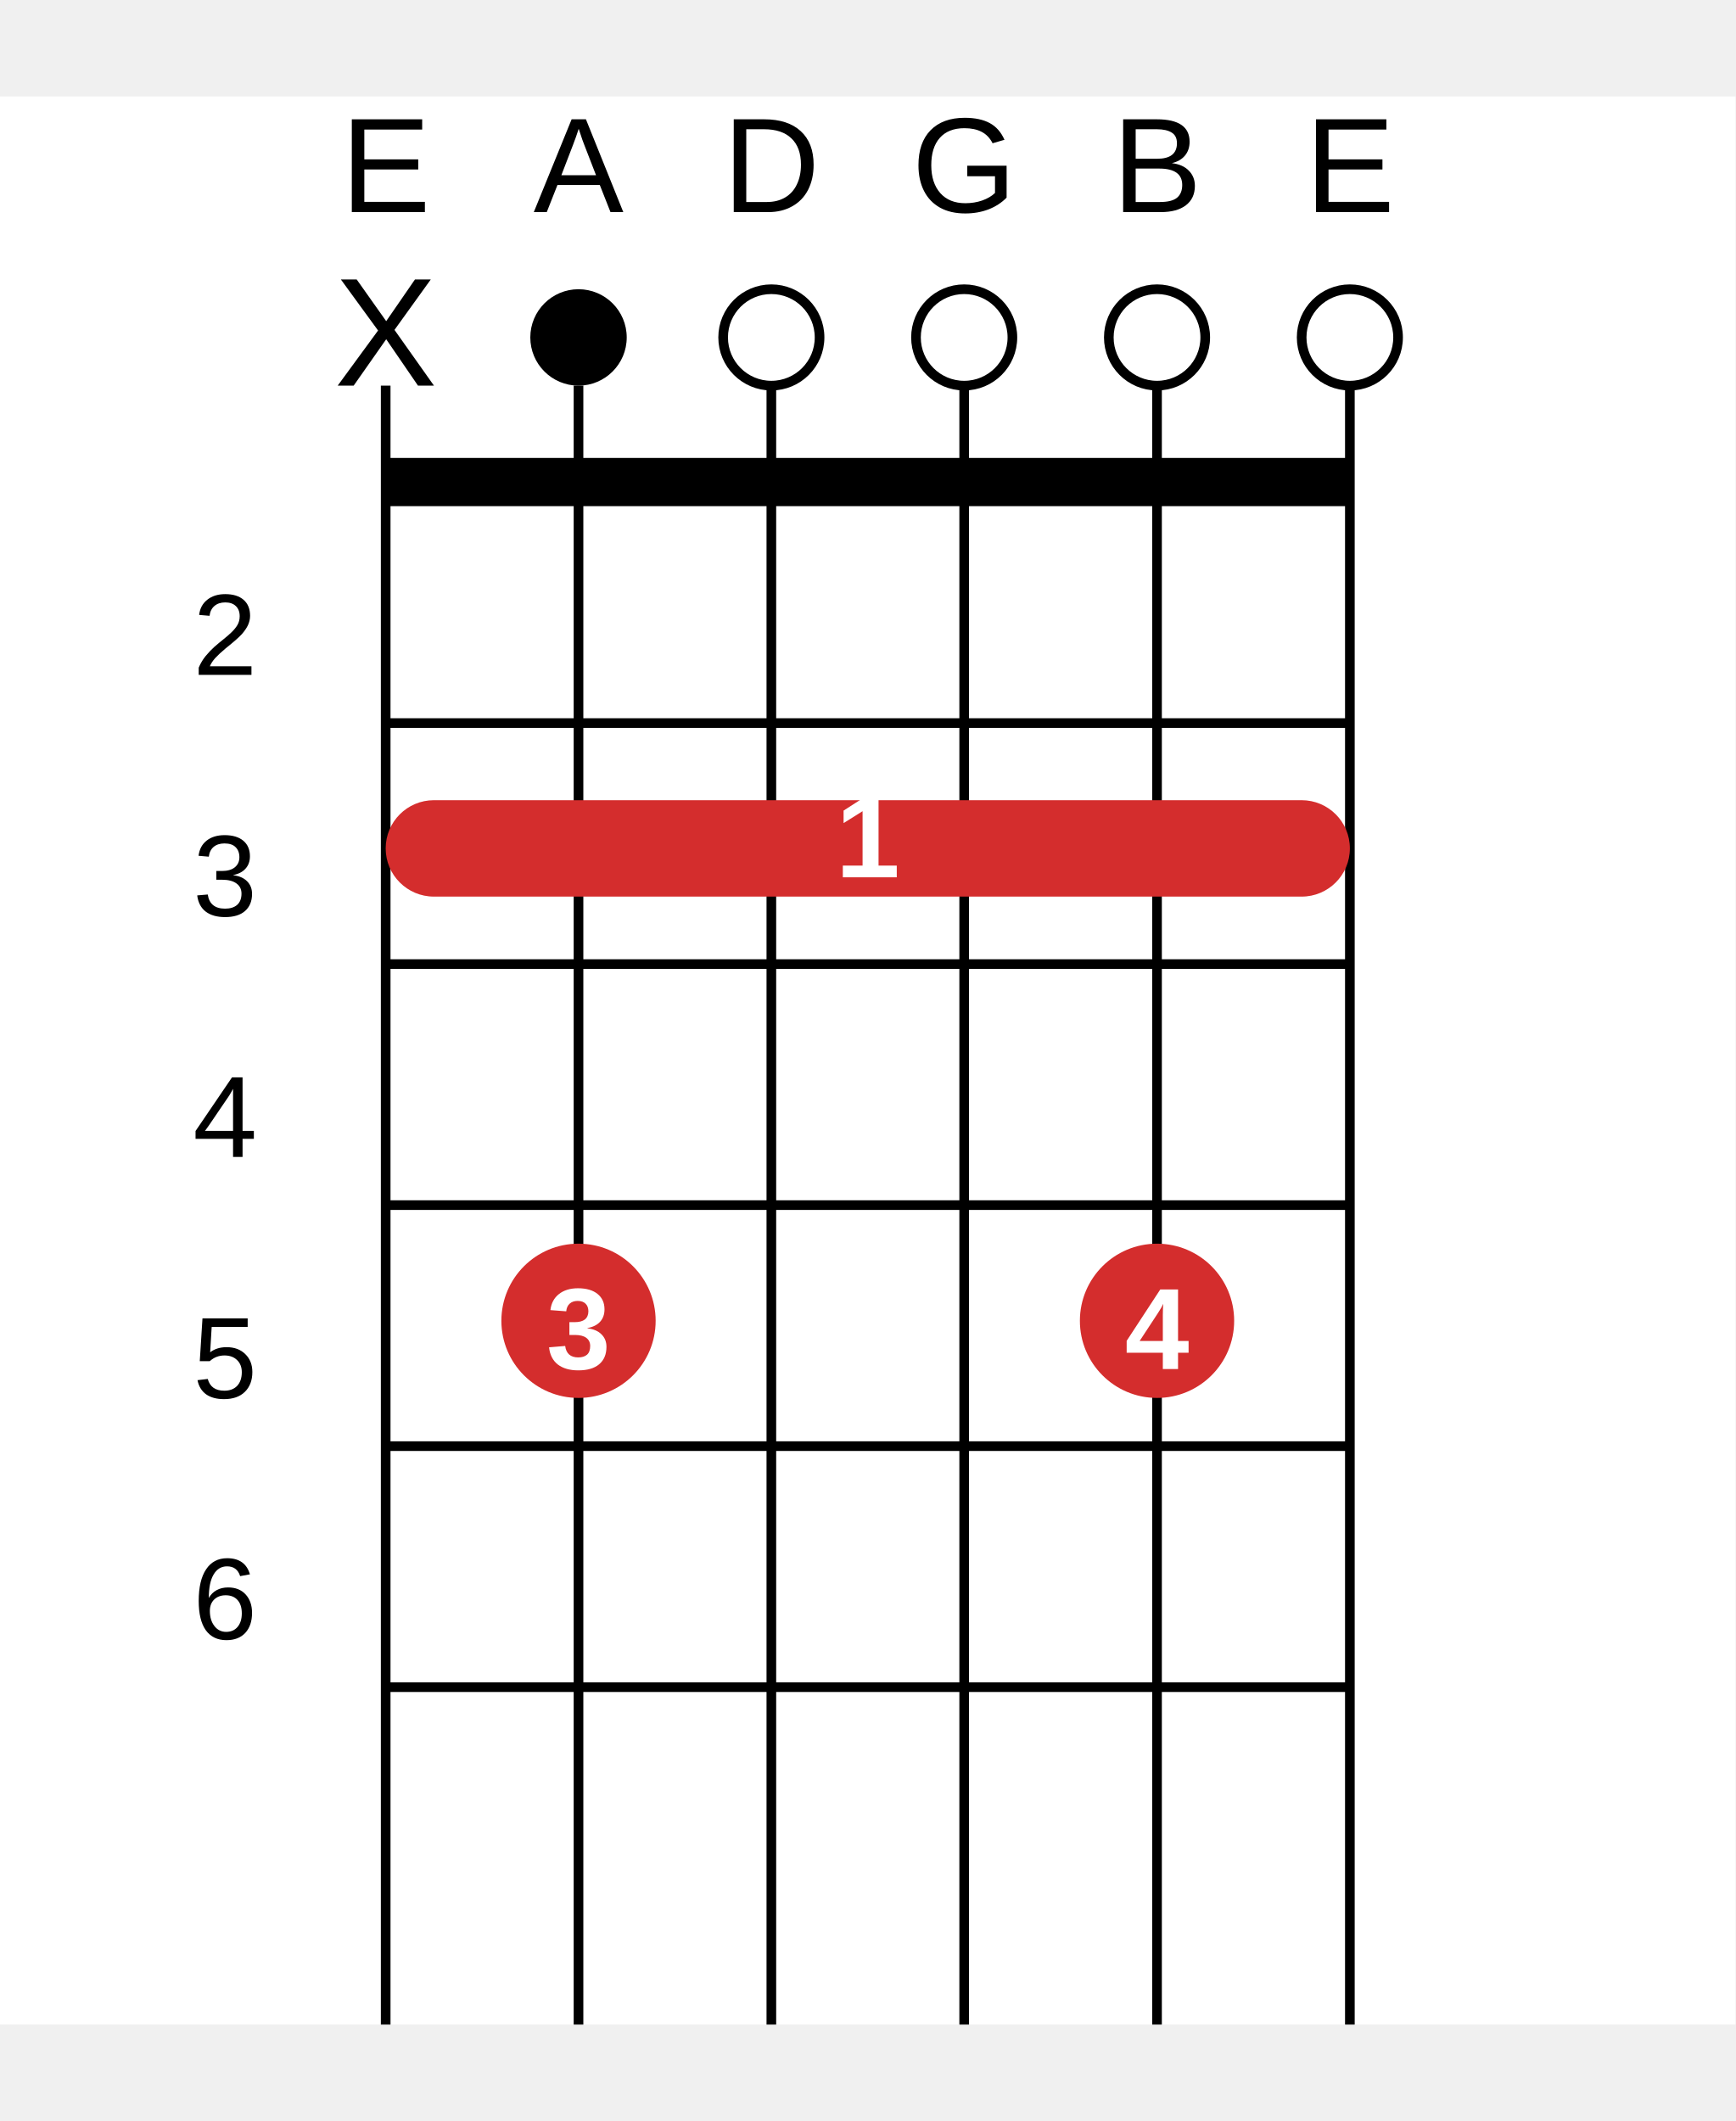
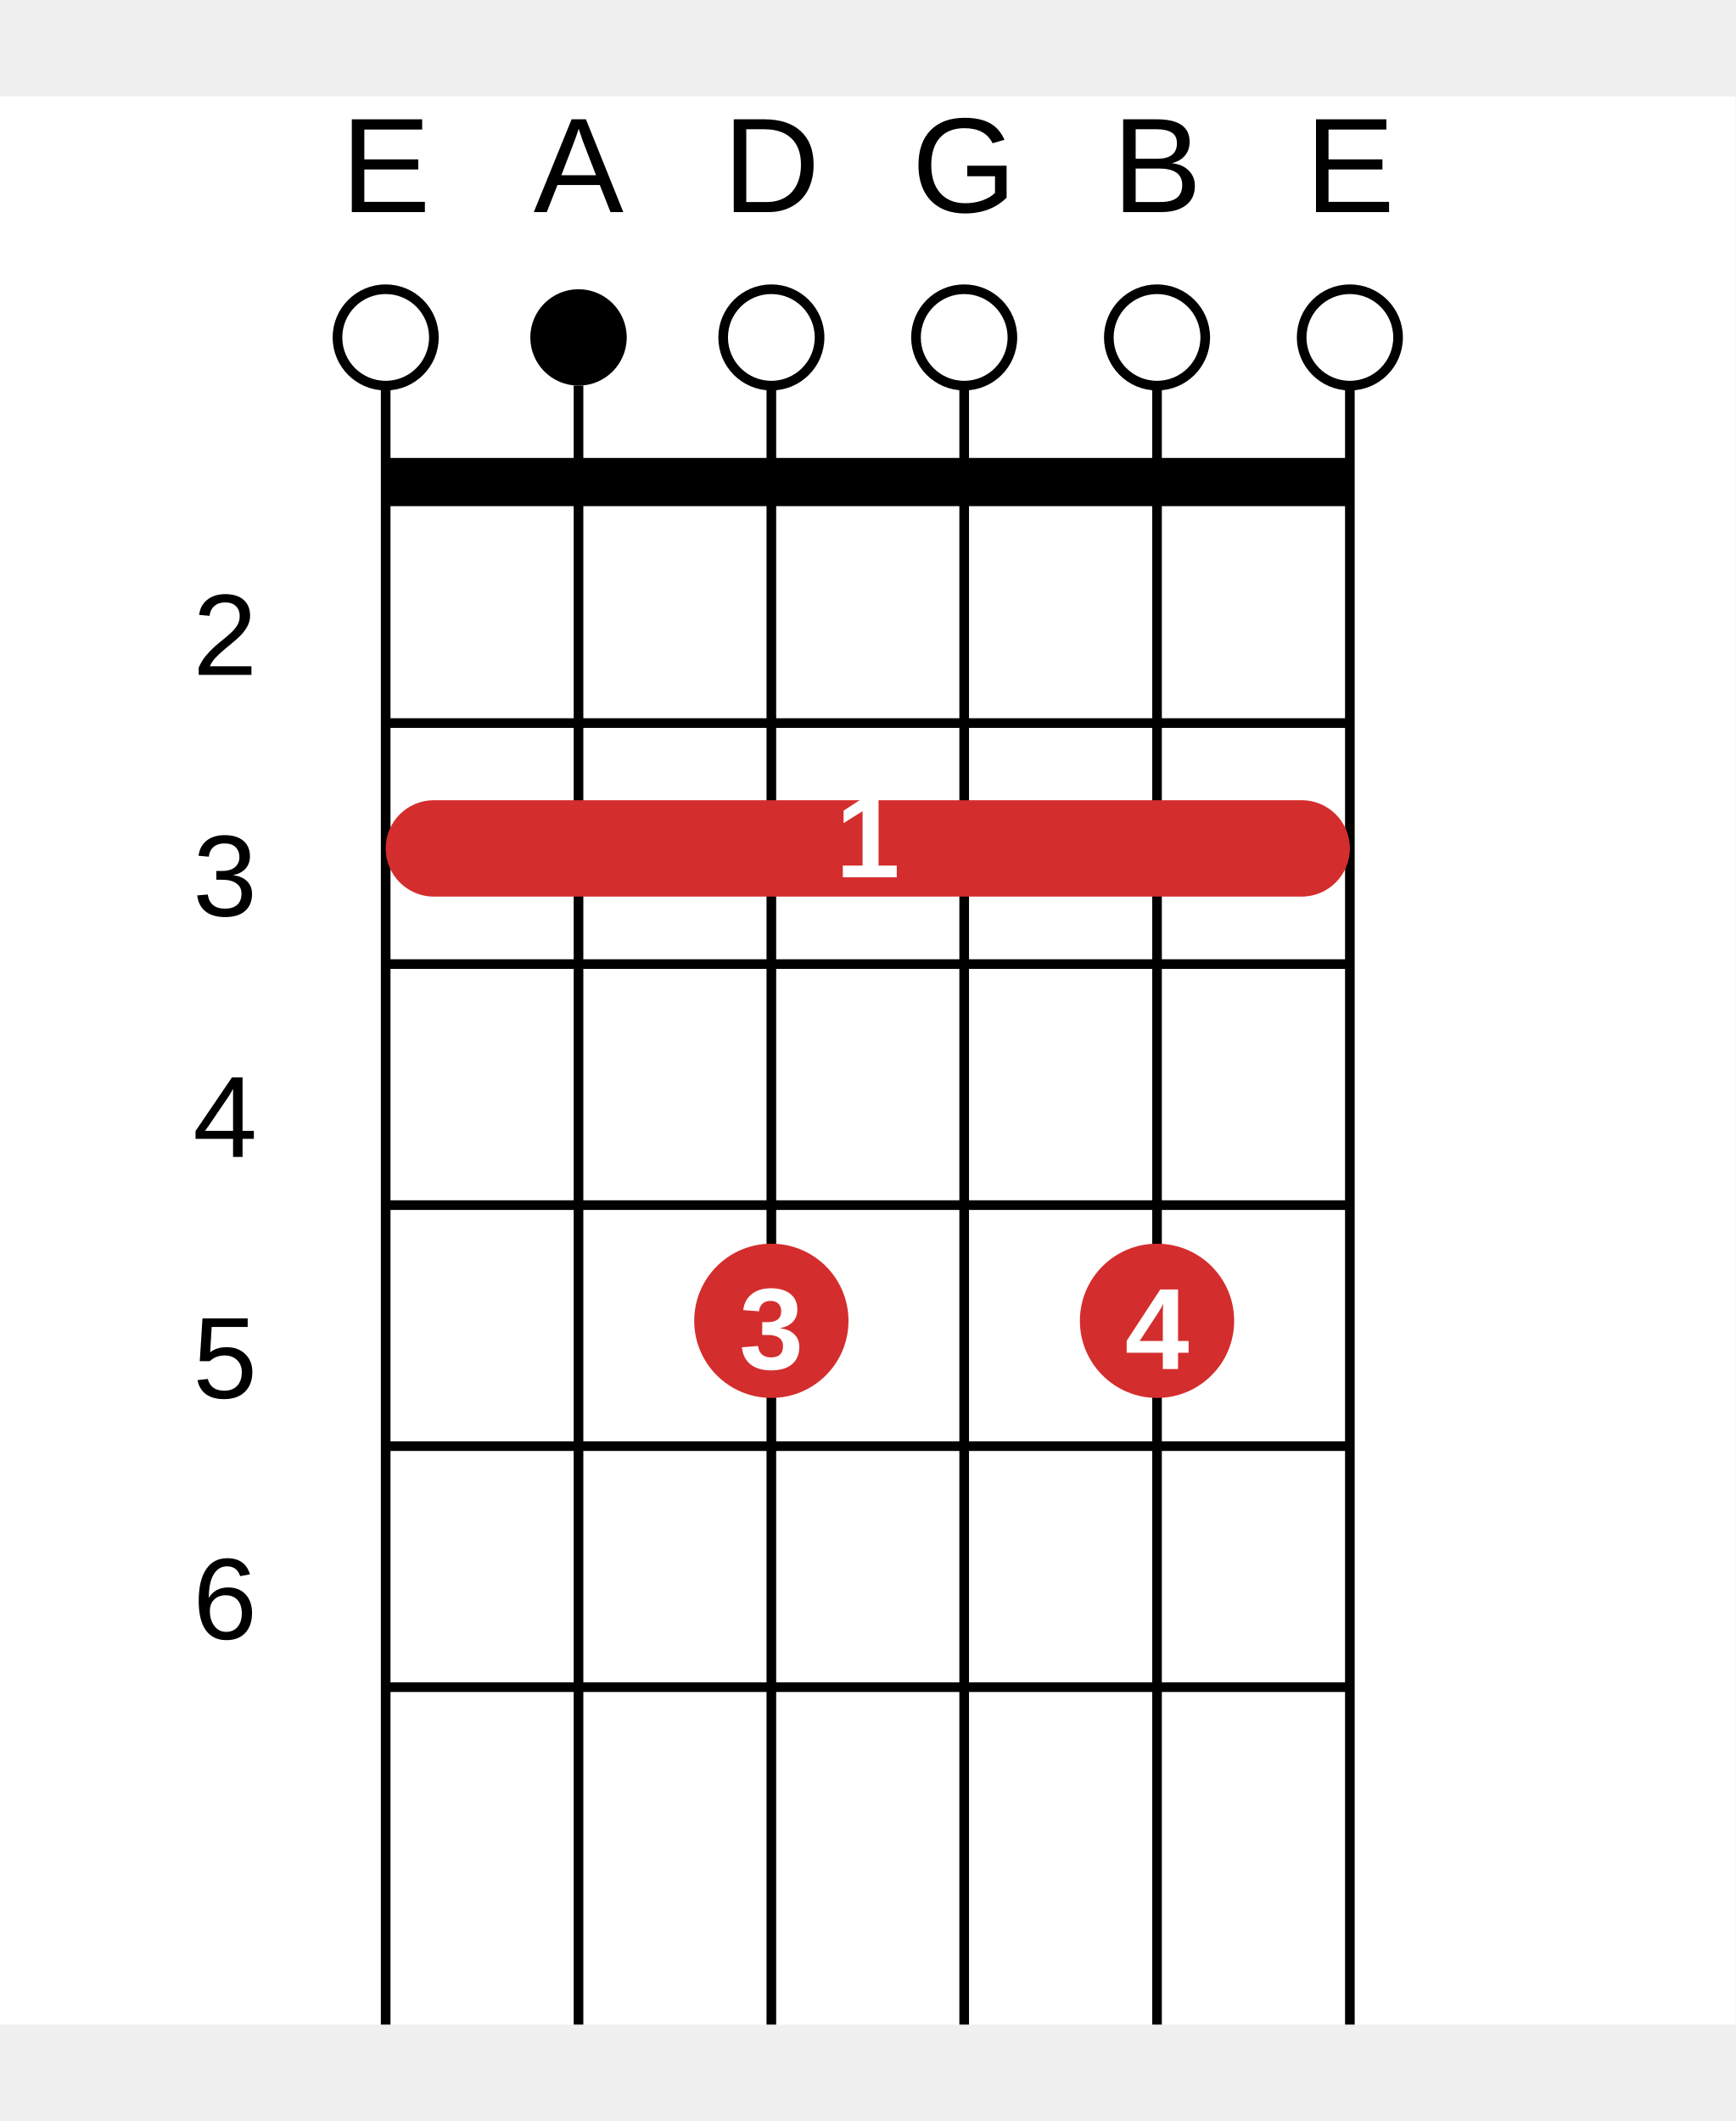
<svg xmlns="http://www.w3.org/2000/svg" width="180" height="220" viewBox="0 0 180 220" aria-label="B7">
  <g transform="translate(0, 10)">
    <rect width="180" height="200" fill="#fff" />
    <text x="40" y="12" font-size="14" font-family="Arial" fill="#000" text-anchor="middle">E</text>
    <text x="60" y="12" font-size="14" font-family="Arial" fill="#000" text-anchor="middle">A</text>
    <text x="80" y="12" font-size="14" font-family="Arial" fill="#000" text-anchor="middle">D</text>
    <text x="100" y="12" font-size="14" font-family="Arial" fill="#000" text-anchor="middle">G</text>
    <text x="120" y="12" font-size="14" font-family="Arial" fill="#000" text-anchor="middle">B</text>
    <text x="140" y="12" font-size="14" font-family="Arial" fill="#000" text-anchor="middle">E</text>
    <line x1="40" y1="30" x2="40" y2="200" stroke="#000" stroke-width="1" />
    <line x1="60" y1="30" x2="60" y2="200" stroke="#000" stroke-width="1" />
    <line x1="80" y1="30" x2="80" y2="200" stroke="#000" stroke-width="1" />
    <line x1="100" y1="30" x2="100" y2="200" stroke="#000" stroke-width="1" />
    <line x1="120" y1="30" x2="120" y2="200" stroke="#000" stroke-width="1" />
    <line x1="140" y1="30" x2="140" y2="200" stroke="#000" stroke-width="1" />
    <line x1="40" y1="40" x2="140" y2="40" stroke="#000" stroke-width="5" />
    <line x1="40" y1="65" x2="140" y2="65" stroke="#000" stroke-width="1" />
    <line x1="40" y1="90" x2="140" y2="90" stroke="#000" stroke-width="1" />
    <line x1="40" y1="115" x2="140" y2="115" stroke="#000" stroke-width="1" />
    <line x1="40" y1="140" x2="140" y2="140" stroke="#000" stroke-width="1" />
    <line x1="40" y1="165" x2="140" y2="165" stroke="#000" stroke-width="1" />
    <text x="20" y="60" font-size="12" font-family="Arial" fill="#000">2</text>
    <text x="20" y="85" font-size="12" font-family="Arial" fill="#000">3</text>
    <text x="20" y="110" font-size="12" font-family="Arial" fill="#000">4</text>
    <text x="20" y="135" font-size="12" font-family="Arial" fill="#000">5</text>
    <text x="20" y="160" font-size="12" font-family="Arial" fill="#000">6</text>
-     <text x="40" y="30" font-size="16" font-family="Arial" fill="#000" text-anchor="middle">X</text>
+     <circle cx="40" cy="25" r="5" fill="white" stroke="#000" stroke-width="1" />
    <circle cx="60" cy="25" r="5" fill="black" />
    <circle cx="80" cy="25" r="5" fill="white" stroke="#000" stroke-width="1" />
    <circle cx="100" cy="25" r="5" fill="white" stroke="#000" stroke-width="1" />
    <circle cx="120" cy="25" r="5" fill="white" stroke="#000" stroke-width="1" />
    <circle cx="140" cy="25" r="5" fill="white" stroke="#000" stroke-width="1" />
    <rect x="40" y="73" width="100" height="10" rx="5" ry="5" fill="#D42D2D" />
    <text x="90" y="81" font-size="12" font-family="Arial" fill="#fff" text-anchor="middle" font-weight="bold">1</text>
-     <circle cx="60" cy="127" r="8" fill="#D42D2D" />
-     <text x="60" y="132" font-size="12" font-family="Arial" fill="#fff" text-anchor="middle" font-weight="bold">3</text>
+     <circle cx="80" cy="127" r="8" fill="#D42D2D" />
+     <text x="80" y="132" font-size="12" font-family="Arial" fill="#fff" text-anchor="middle" font-weight="bold">3</text>
    <circle cx="120" cy="127" r="8" fill="#D42D2D" />
    <text x="120" y="132" font-size="12" font-family="Arial" fill="#fff" text-anchor="middle" font-weight="bold">4</text>
  </g>
</svg>
